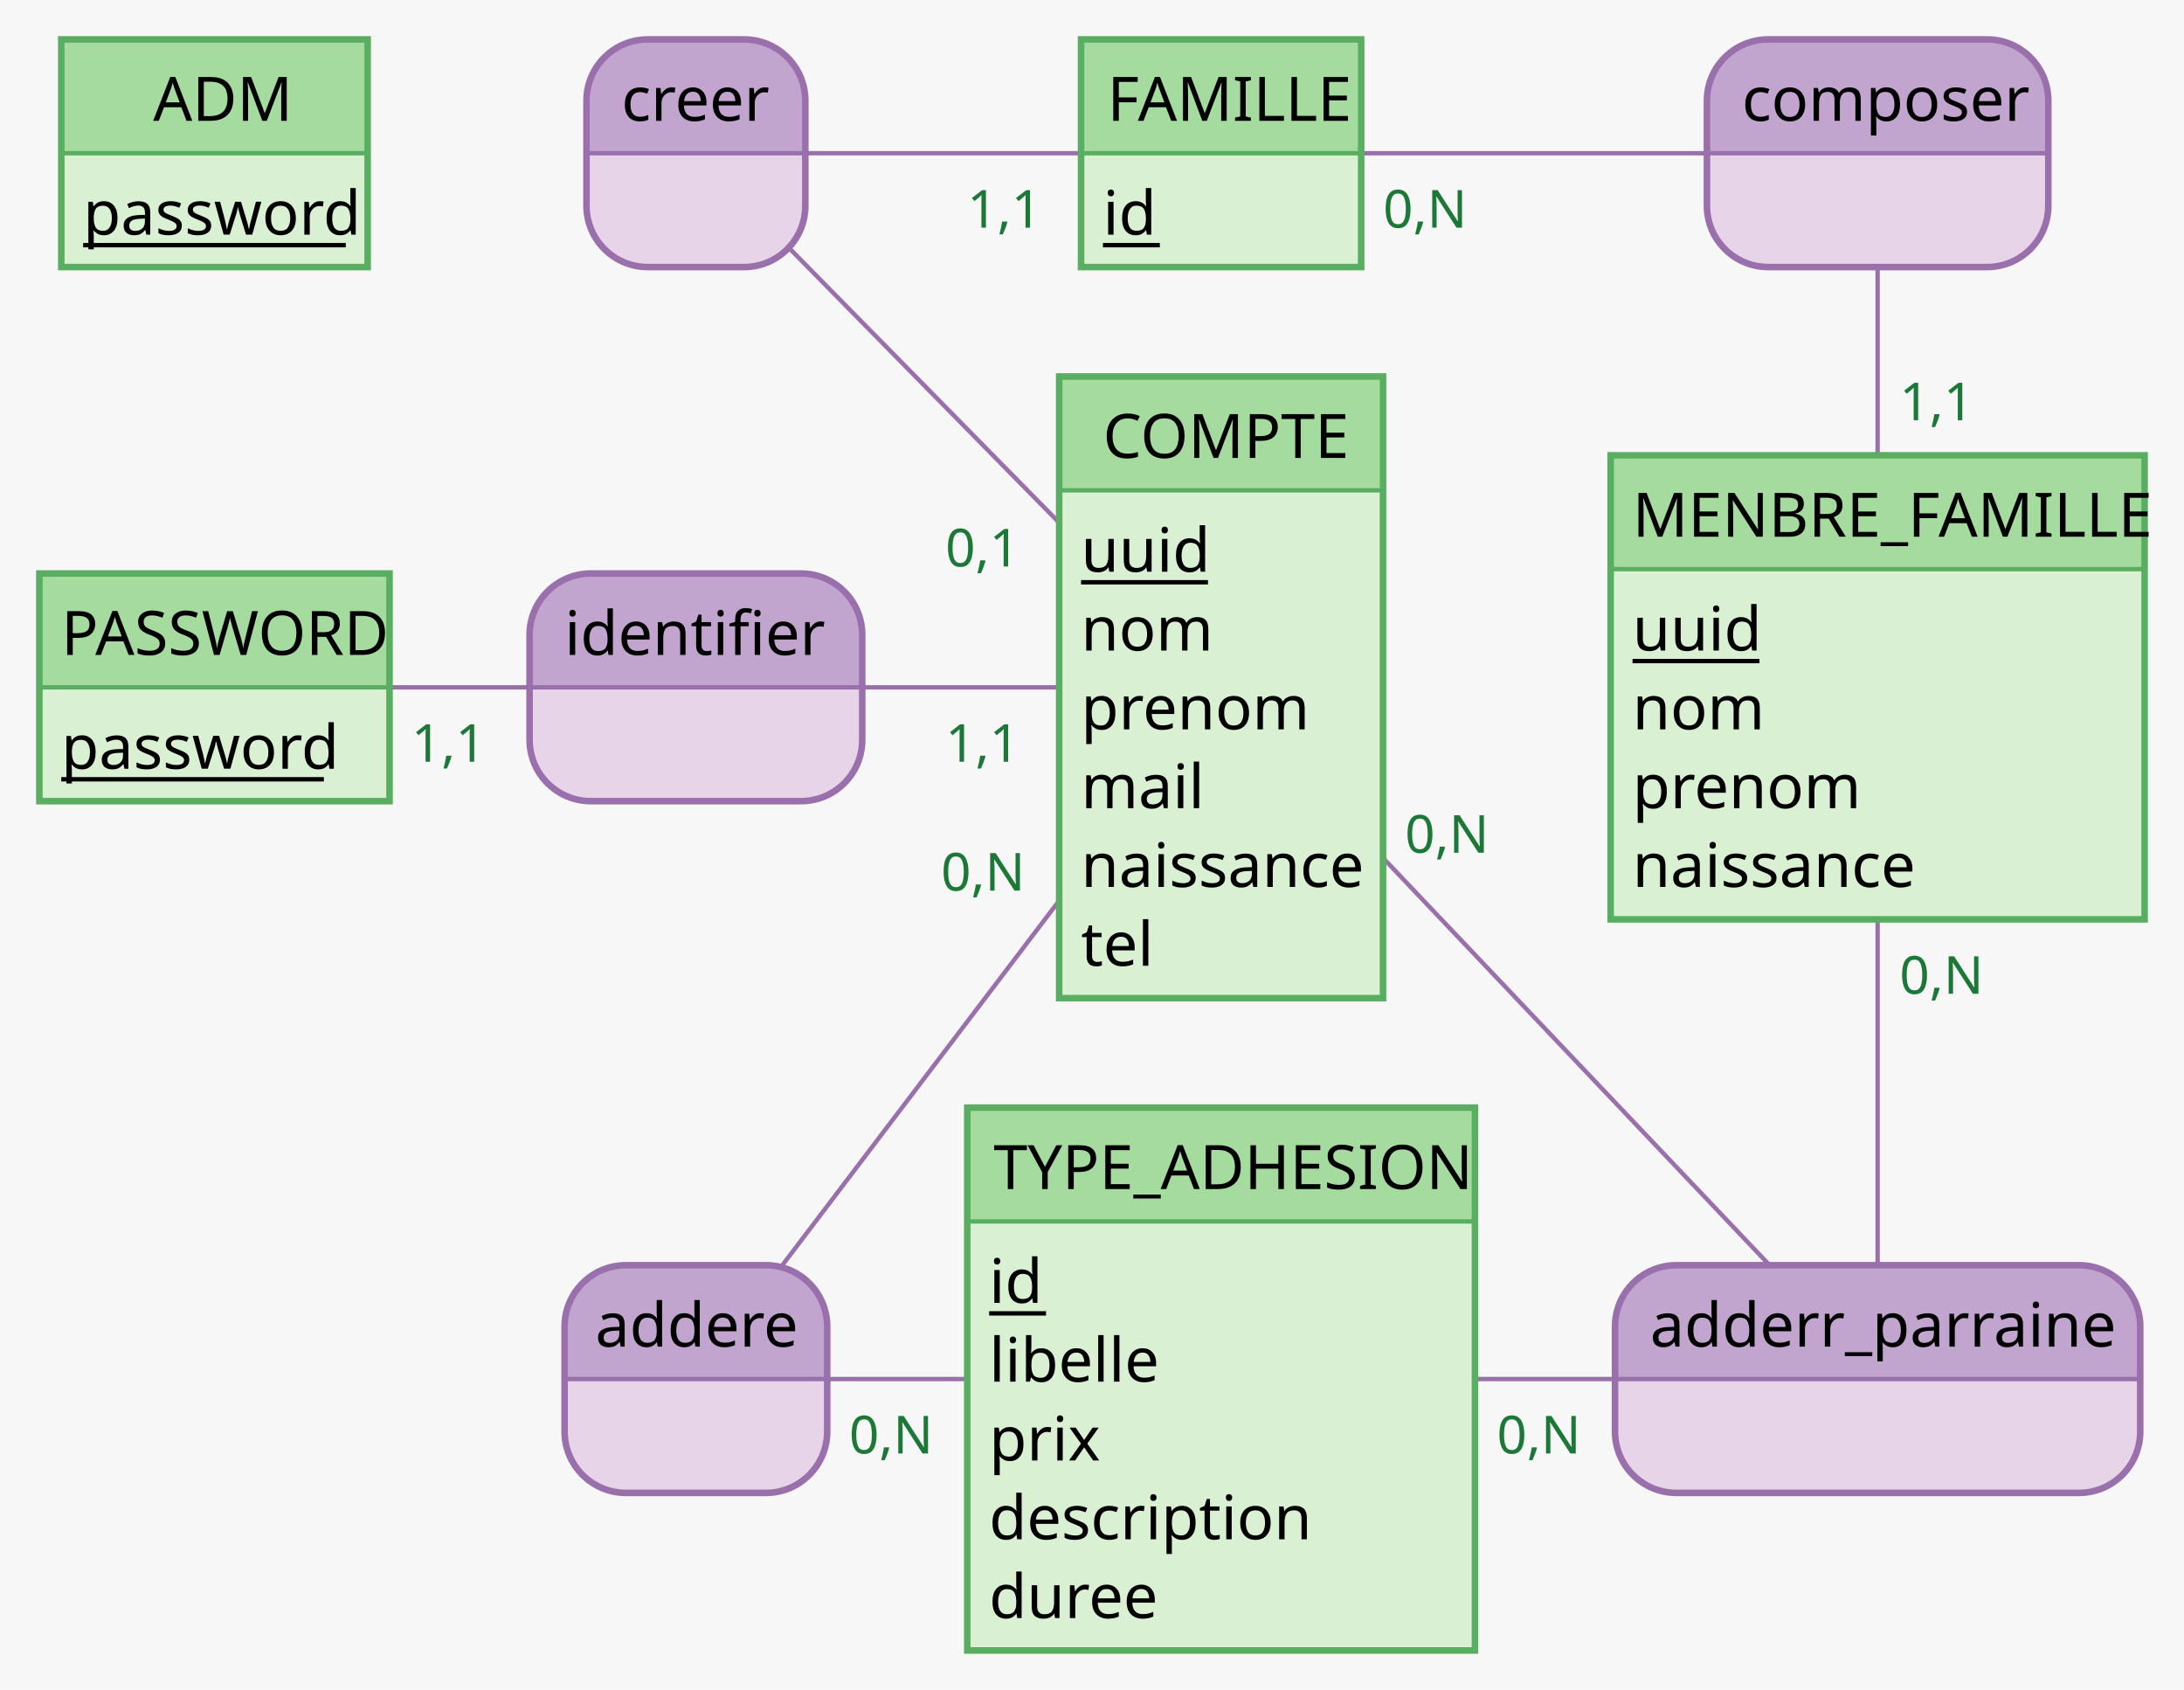
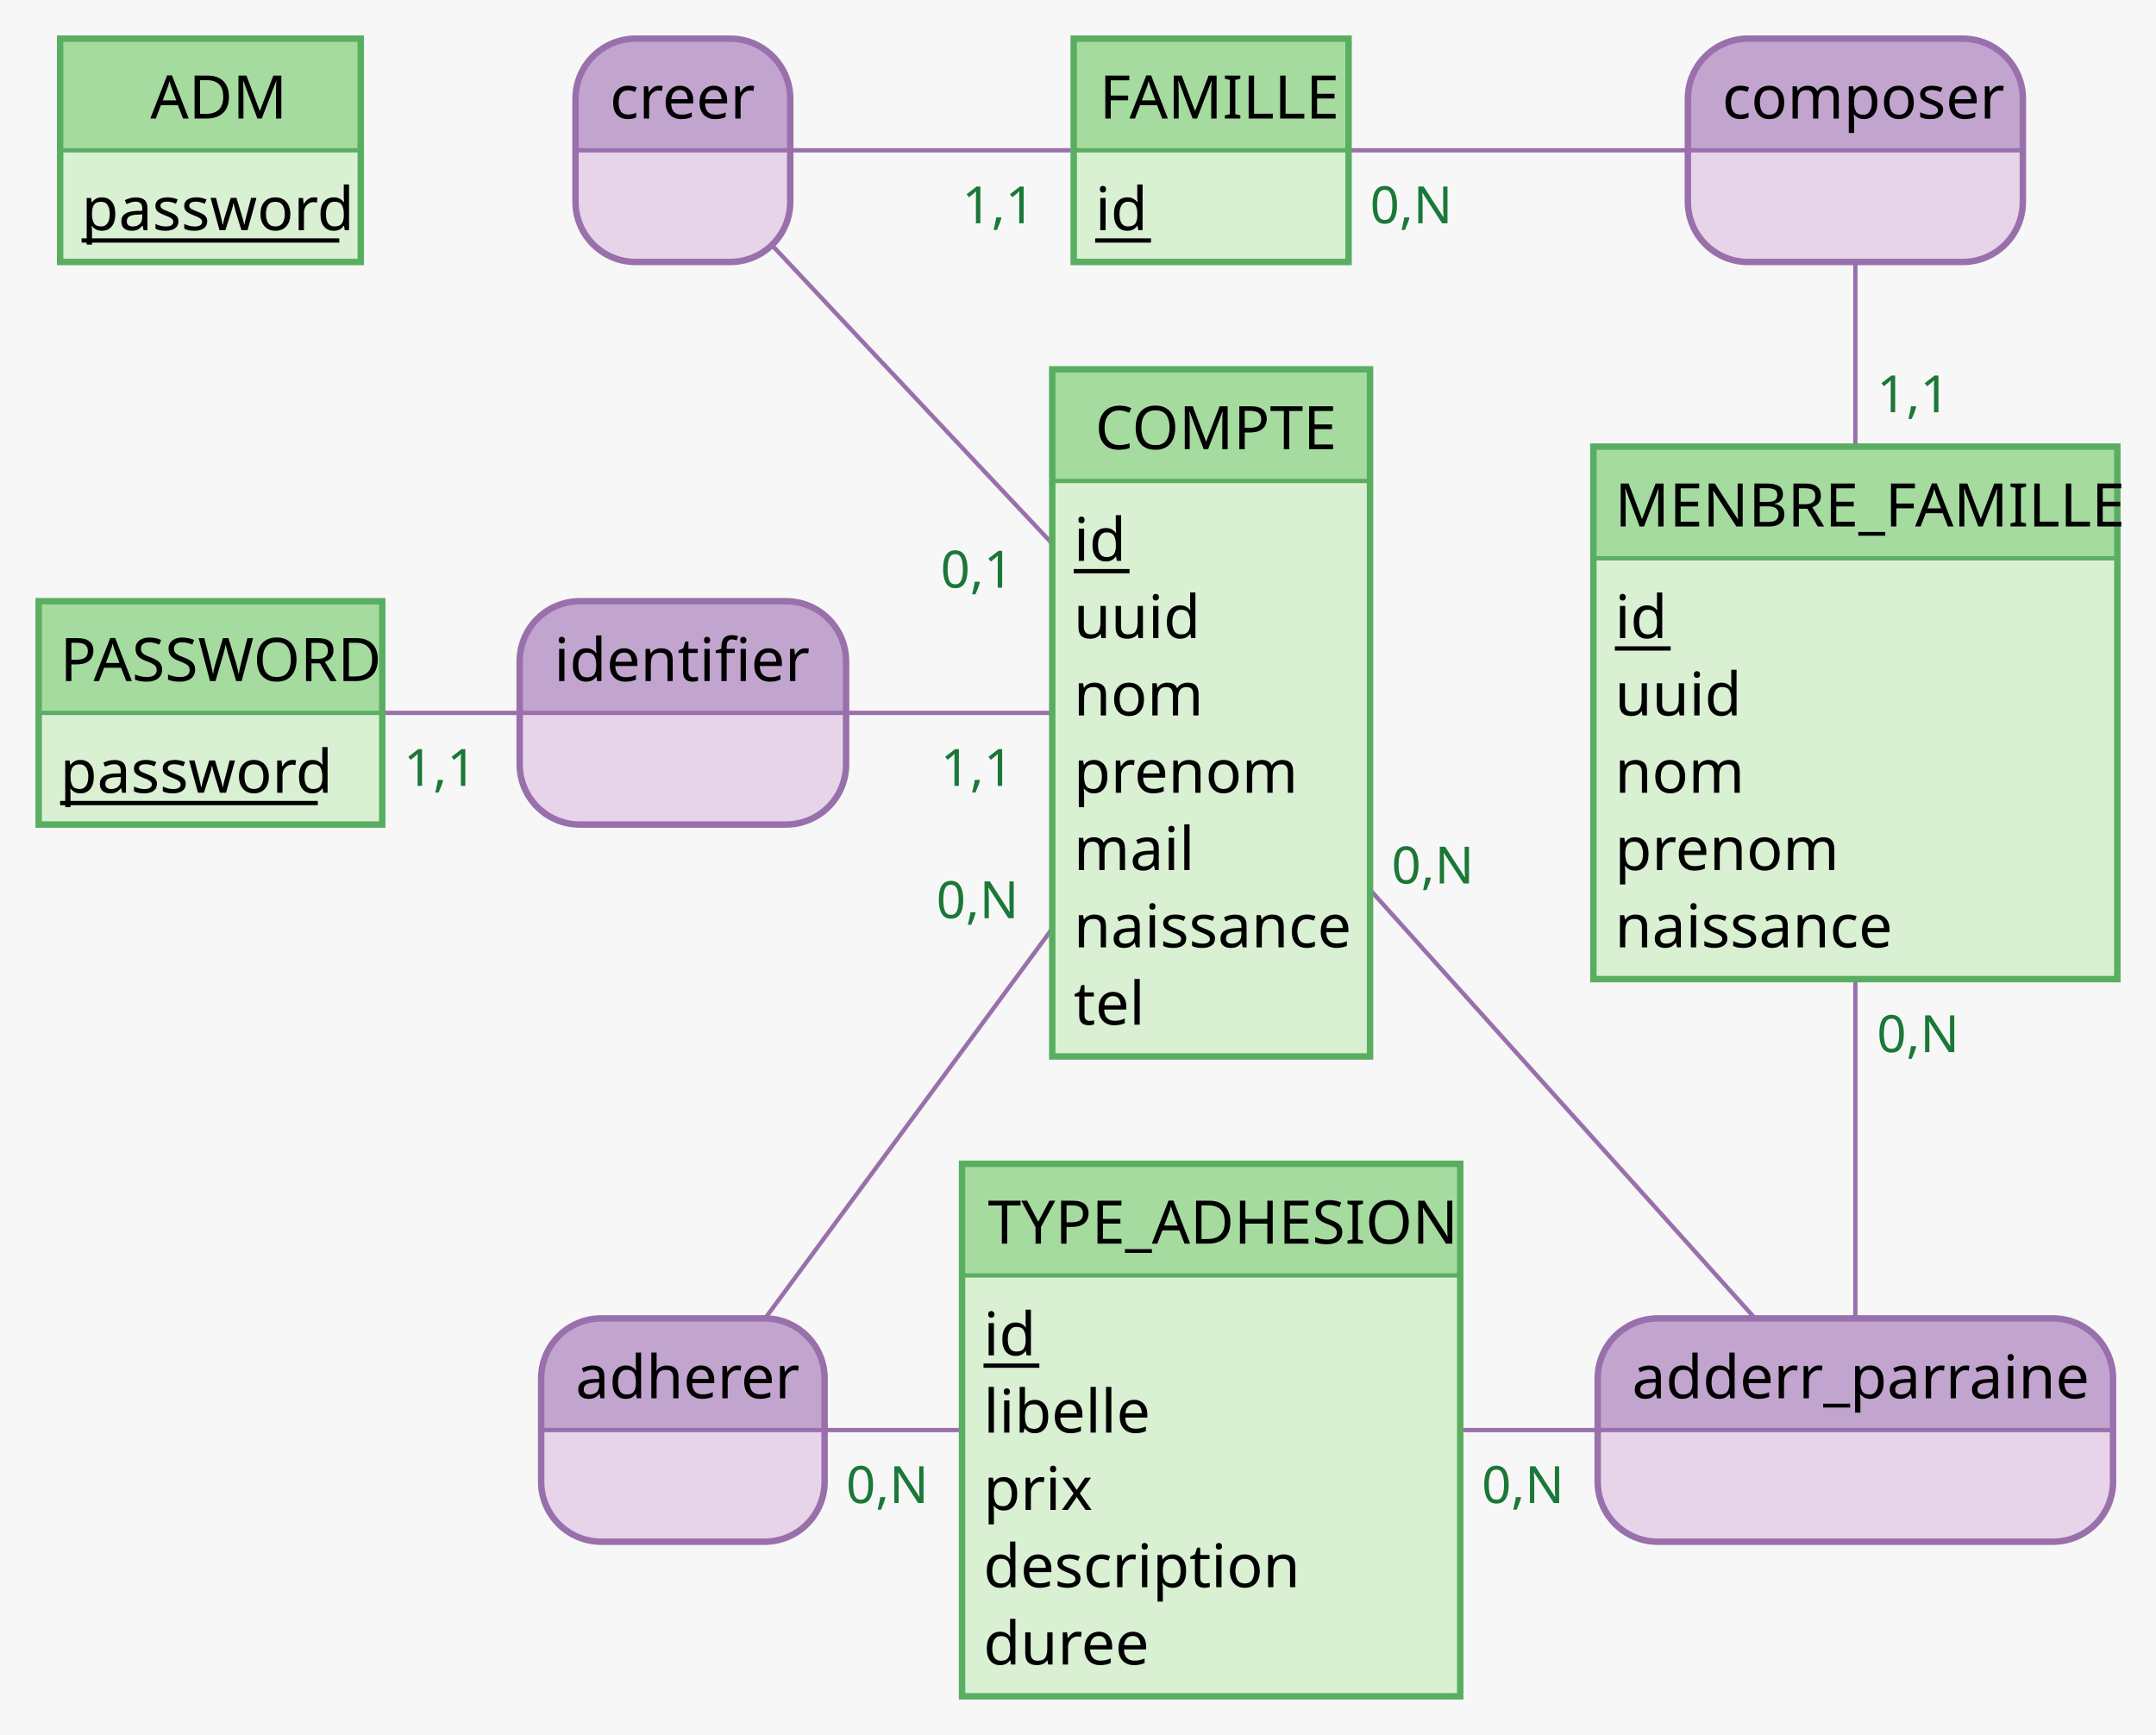
- <svg xmlns="http://www.w3.org/2000/svg" width="499" height="386" viewBox="0 0 499 386">
-   <rect x="0" y="0" width="499" height="386" fill="#f7f7f7" stroke="none" stroke-width="0" />
+ <svg xmlns="http://www.w3.org/2000/svg" width="502" height="404" viewBox="0 0 502 404">
+   <rect x="0" y="0" width="502" height="404" fill="#f7f7f7" stroke="none" stroke-width="0" />
  <g>
-     <line x1="279" y1="157" x2="159" y2="35" stroke="#9970ab" stroke-width="1" />
-     <line x1="279" y1="35" x2="159" y2="35" stroke="#9970ab" stroke-width="1" />
+     <line x1="282" y1="166" x2="159" y2="35" stroke="#9970ab" stroke-width="1" />
+     <line x1="282" y1="35" x2="159" y2="35" stroke="#9970ab" stroke-width="1" />
    <g>
      <path d="M170 9 a14 14 90 0 1 14 14 V35 h-50 V23 a14 14 90 0 1 14 -14" fill="#c2a5cf" stroke="#c2a5cf" stroke-width="0" />
      <path d="M184 35 v12 a14 14 90 0 1 -14 14 H148 a14 14 90 0 1 -14 -14 V35 H50" fill="#e7d4e8" stroke="#e7d4e8" stroke-width="0" />
      <rect x="134" y="9" width="50" height="52" fill="none" rx="14" stroke="#9970ab" stroke-width="1.5" />
      <line x1="134" y1="35" x2="184" y2="35" stroke="#9970ab" stroke-width="1" />
      <text x="142" y="27.6" fill="#000000" font-family="Trebuchet MS" font-size="14">creer</text>
    </g>
-     <text x="216" y="129.39" fill="#1b7837" font-family="Verdana" font-size="12">0,1</text>
-     <text x="221" y="52" fill="#1b7837" font-family="Verdana" font-size="12">1,1</text>
+     <text x="219" y="136.84" fill="#1b7837" font-family="Verdana" font-size="12">0,1</text>
+     <text x="224" y="52" fill="#1b7837" font-family="Verdana" font-size="12">1,1</text>
  </g>
  <g>
-     <line x1="279" y1="35" x2="429" y2="35" stroke="#9970ab" stroke-width="1" />
-     <line x1="429" y1="157" x2="429" y2="35" stroke="#9970ab" stroke-width="1" />
+     <line x1="282" y1="35" x2="432" y2="35" stroke="#9970ab" stroke-width="1" />
+     <line x1="432" y1="166" x2="432" y2="35" stroke="#9970ab" stroke-width="1" />
    <g>
-       <path d="M454 9 a14 14 90 0 1 14 14 V35 h-78 V23 a14 14 90 0 1 14 -14" fill="#c2a5cf" stroke="#c2a5cf" stroke-width="0" />
-       <path d="M468 35 v12 a14 14 90 0 1 -14 14 H404 a14 14 90 0 1 -14 -14 V35 H78" fill="#e7d4e8" stroke="#e7d4e8" stroke-width="0" />
-       <rect x="390" y="9" width="78" height="52" fill="none" rx="14" stroke="#9970ab" stroke-width="1.5" />
-       <line x1="390" y1="35" x2="468" y2="35" stroke="#9970ab" stroke-width="1" />
-       <text x="398" y="27.6" fill="#000000" font-family="Trebuchet MS" font-size="14">composer</text>
+       <path d="M457 9 a14 14 90 0 1 14 14 V35 h-78 V23 a14 14 90 0 1 14 -14" fill="#c2a5cf" stroke="#c2a5cf" stroke-width="0" />
+       <path d="M471 35 v12 a14 14 90 0 1 -14 14 H407 a14 14 90 0 1 -14 -14 V35 H78" fill="#e7d4e8" stroke="#e7d4e8" stroke-width="0" />
+       <rect x="393" y="9" width="78" height="52" fill="none" rx="14" stroke="#9970ab" stroke-width="1.5" />
+       <line x1="393" y1="35" x2="471" y2="35" stroke="#9970ab" stroke-width="1" />
+       <text x="401" y="27.6" fill="#000000" font-family="Trebuchet MS" font-size="14">composer</text>
    </g>
-     <text x="316" y="52" fill="#1b7837" font-family="Verdana" font-size="12">0,N</text>
-     <text x="434" y="96" fill="#1b7837" font-family="Verdana" font-size="12">1,1</text>
+     <text x="319" y="52" fill="#1b7837" font-family="Verdana" font-size="12">0,N</text>
+     <text x="437" y="96" fill="#1b7837" font-family="Verdana" font-size="12">1,1</text>
  </g>
  <g>
-     <line x1="49" y1="157" x2="159" y2="157" stroke="#9970ab" stroke-width="1" />
-     <line x1="279" y1="157" x2="159" y2="157" stroke="#9970ab" stroke-width="1" />
+     <line x1="49" y1="166" x2="159" y2="166" stroke="#9970ab" stroke-width="1" />
+     <line x1="282" y1="166" x2="159" y2="166" stroke="#9970ab" stroke-width="1" />
    <g>
-       <path d="M183 131 a14 14 90 0 1 14 14 V157 h-76 V145 a14 14 90 0 1 14 -14" fill="#c2a5cf" stroke="#c2a5cf" stroke-width="0" />
-       <path d="M197 157 v12 a14 14 90 0 1 -14 14 H135 a14 14 90 0 1 -14 -14 V157 H76" fill="#e7d4e8" stroke="#e7d4e8" stroke-width="0" />
-       <rect x="121" y="131" width="76" height="52" fill="none" rx="14" stroke="#9970ab" stroke-width="1.5" />
-       <line x1="121" y1="157" x2="197" y2="157" stroke="#9970ab" stroke-width="1" />
-       <text x="129" y="149.6" fill="#000000" font-family="Trebuchet MS" font-size="14">identifier</text>
+       <path d="M183 140 a14 14 90 0 1 14 14 V166 h-76 V154 a14 14 90 0 1 14 -14" fill="#c2a5cf" stroke="#c2a5cf" stroke-width="0" />
+       <path d="M197 166 v12 a14 14 90 0 1 -14 14 H135 a14 14 90 0 1 -14 -14 V166 H76" fill="#e7d4e8" stroke="#e7d4e8" stroke-width="0" />
+       <rect x="121" y="140" width="76" height="52" fill="none" rx="14" stroke="#9970ab" stroke-width="1.5" />
+       <line x1="121" y1="166" x2="197" y2="166" stroke="#9970ab" stroke-width="1" />
+       <text x="129" y="158.6" fill="#000000" font-family="Trebuchet MS" font-size="14">identifier</text>
    </g>
-     <text x="94" y="174" fill="#1b7837" font-family="Verdana" font-size="12">1,1</text>
-     <text x="216" y="174" fill="#1b7837" font-family="Verdana" font-size="12">1,1</text>
+     <text x="94" y="183" fill="#1b7837" font-family="Verdana" font-size="12">1,1</text>
+     <text x="219" y="183" fill="#1b7837" font-family="Verdana" font-size="12">1,1</text>
  </g>
  <g>
-     <line x1="279" y1="157" x2="159" y2="315" stroke="#9970ab" stroke-width="1" />
-     <line x1="279" y1="315" x2="159" y2="315" stroke="#9970ab" stroke-width="1" />
+     <line x1="282" y1="166" x2="159" y2="333" stroke="#9970ab" stroke-width="1" />
+     <line x1="282" y1="333" x2="159" y2="333" stroke="#9970ab" stroke-width="1" />
    <g>
-       <path d="M175 289 a14 14 90 0 1 14 14 V315 h-60 V303 a14 14 90 0 1 14 -14" fill="#c2a5cf" stroke="#c2a5cf" stroke-width="0" />
-       <path d="M189 315 v12 a14 14 90 0 1 -14 14 H143 a14 14 90 0 1 -14 -14 V315 H60" fill="#e7d4e8" stroke="#e7d4e8" stroke-width="0" />
-       <rect x="129" y="289" width="60" height="52" fill="none" rx="14" stroke="#9970ab" stroke-width="1.5" />
-       <line x1="129" y1="315" x2="189" y2="315" stroke="#9970ab" stroke-width="1" />
-       <text x="136" y="307.6" fill="#000000" font-family="Trebuchet MS" font-size="14">addere</text>
+       <path d="M178 307 a14 14 90 0 1 14 14 V333 h-66 V321 a14 14 90 0 1 14 -14" fill="#c2a5cf" stroke="#c2a5cf" stroke-width="0" />
+       <path d="M192 333 v12 a14 14 90 0 1 -14 14 H140 a14 14 90 0 1 -14 -14 V333 H66" fill="#e7d4e8" stroke="#e7d4e8" stroke-width="0" />
+       <rect x="126" y="307" width="66" height="52" fill="none" rx="14" stroke="#9970ab" stroke-width="1.5" />
+       <line x1="126" y1="333" x2="192" y2="333" stroke="#9970ab" stroke-width="1" />
+       <text x="134" y="325.6" fill="#000000" font-family="Trebuchet MS" font-size="14">adherer</text>
    </g>
-     <text x="215" y="203.43" fill="#1b7837" font-family="Verdana" font-size="12">0,N</text>
-     <text x="194" y="332" fill="#1b7837" font-family="Verdana" font-size="12">0,N</text>
+     <text x="218" y="213.81" fill="#1b7837" font-family="Verdana" font-size="12">0,N</text>
+     <text x="197" y="350" fill="#1b7837" font-family="Verdana" font-size="12">0,N</text>
  </g>
  <g>
-     <line x1="279" y1="315" x2="429" y2="315" stroke="#9970ab" stroke-width="1" />
-     <line x1="429" y1="157" x2="429" y2="315" stroke="#9970ab" stroke-width="1" />
-     <line x1="279" y1="157" x2="429" y2="315" stroke="#9970ab" stroke-width="1" />
+     <line x1="282" y1="333" x2="432" y2="333" stroke="#9970ab" stroke-width="1" />
+     <line x1="432" y1="166" x2="432" y2="333" stroke="#9970ab" stroke-width="1" />
+     <line x1="282" y1="166" x2="432" y2="333" stroke="#9970ab" stroke-width="1" />
    <g>
-       <path d="M475 289 a14 14 90 0 1 14 14 V315 h-120 V303 a14 14 90 0 1 14 -14" fill="#c2a5cf" stroke="#c2a5cf" stroke-width="0" />
-       <path d="M489 315 v12 a14 14 90 0 1 -14 14 H383 a14 14 90 0 1 -14 -14 V315 H120" fill="#e7d4e8" stroke="#e7d4e8" stroke-width="0" />
-       <rect x="369" y="289" width="120" height="52" fill="none" rx="14" stroke="#9970ab" stroke-width="1.5" />
-       <line x1="369" y1="315" x2="489" y2="315" stroke="#9970ab" stroke-width="1" />
-       <text x="377" y="307.6" fill="#000000" font-family="Trebuchet MS" font-size="14">adderr_parraine</text>
+       <path d="M478 307 a14 14 90 0 1 14 14 V333 h-120 V321 a14 14 90 0 1 14 -14" fill="#c2a5cf" stroke="#c2a5cf" stroke-width="0" />
+       <path d="M492 333 v12 a14 14 90 0 1 -14 14 H386 a14 14 90 0 1 -14 -14 V333 H120" fill="#e7d4e8" stroke="#e7d4e8" stroke-width="0" />
+       <rect x="372" y="307" width="120" height="52" fill="none" rx="14" stroke="#9970ab" stroke-width="1.5" />
+       <line x1="372" y1="333" x2="492" y2="333" stroke="#9970ab" stroke-width="1" />
+       <text x="380" y="325.6" fill="#000000" font-family="Trebuchet MS" font-size="14">adderr_parraine</text>
    </g>
-     <text x="342" y="332" fill="#1b7837" font-family="Verdana" font-size="12">0,N</text>
-     <text x="434" y="227" fill="#1b7837" font-family="Verdana" font-size="12">0,N</text>
-     <text x="321" y="194.78" fill="#1b7837" font-family="Verdana" font-size="12">0,N</text>
+     <text x="345" y="350" fill="#1b7837" font-family="Verdana" font-size="12">0,N</text>
+     <text x="437" y="245" fill="#1b7837" font-family="Verdana" font-size="12">0,N</text>
+     <text x="324" y="205.73" fill="#1b7837" font-family="Verdana" font-size="12">0,N</text>
  </g>
  <g>
    <g>
      <rect x="14" y="9" width="70" height="26" fill="#a6dba0" stroke="none" stroke-width="0" opacity="1" />
      <rect x="14" y="35" width="70" height="26" fill="#d9f0d3" stroke="none" stroke-width="0" opacity="1" />
      <rect x="14" y="9" width="70" height="52" fill="none" stroke="#5aae61" stroke-width="1.5" opacity="1" />
      <line x1="14" y1="35" x2="84" y2="35" stroke="#5aae61" stroke-width="1" />
    </g>
    <text x="35" y="27.6" fill="#000000" font-family="Trebuchet MS" font-size="14">ADM</text>
    <text x="19" y="53.6" fill="#000000" font-family="Trebuchet MS" font-size="14">password</text>
    <line x1="19" y1="56" x2="79" y2="56" stroke="#000000" stroke-width="1" />
  </g>
  <g>
    <g>
-       <rect x="247" y="9" width="64" height="26" fill="#a6dba0" stroke="none" stroke-width="0" opacity="1" />
-       <rect x="247" y="35" width="64" height="26" fill="#d9f0d3" stroke="none" stroke-width="0" opacity="1" />
-       <rect x="247" y="9" width="64" height="52" fill="none" stroke="#5aae61" stroke-width="1.5" opacity="1" />
-       <line x1="247" y1="35" x2="311" y2="35" stroke="#5aae61" stroke-width="1" />
+       <rect x="250" y="9" width="64" height="26" fill="#a6dba0" stroke="none" stroke-width="0" opacity="1" />
+       <rect x="250" y="35" width="64" height="26" fill="#d9f0d3" stroke="none" stroke-width="0" opacity="1" />
+       <rect x="250" y="9" width="64" height="52" fill="none" stroke="#5aae61" stroke-width="1.5" opacity="1" />
+       <line x1="250" y1="35" x2="314" y2="35" stroke="#5aae61" stroke-width="1" />
    </g>
-     <text x="253" y="27.6" fill="#000000" font-family="Trebuchet MS" font-size="14">FAMILLE</text>
-     <text x="252" y="53.6" fill="#000000" font-family="Trebuchet MS" font-size="14">id</text>
-     <line x1="252" y1="56" x2="265" y2="56" stroke="#000000" stroke-width="1" />
+     <text x="256" y="27.6" fill="#000000" font-family="Trebuchet MS" font-size="14">FAMILLE</text>
+     <text x="255" y="53.6" fill="#000000" font-family="Trebuchet MS" font-size="14">id</text>
+     <line x1="255" y1="56" x2="268" y2="56" stroke="#000000" stroke-width="1" />
  </g>
  <g>
    <g>
-       <rect x="9" y="131" width="80" height="26" fill="#a6dba0" stroke="none" stroke-width="0" opacity="1" />
-       <rect x="9" y="157" width="80" height="26" fill="#d9f0d3" stroke="none" stroke-width="0" opacity="1" />
-       <rect x="9" y="131" width="80" height="52" fill="none" stroke="#5aae61" stroke-width="1.5" opacity="1" />
-       <line x1="9" y1="157" x2="89" y2="157" stroke="#5aae61" stroke-width="1" />
+       <rect x="9" y="140" width="80" height="26" fill="#a6dba0" stroke="none" stroke-width="0" opacity="1" />
+       <rect x="9" y="166" width="80" height="26" fill="#d9f0d3" stroke="none" stroke-width="0" opacity="1" />
+       <rect x="9" y="140" width="80" height="52" fill="none" stroke="#5aae61" stroke-width="1.5" opacity="1" />
+       <line x1="9" y1="166" x2="89" y2="166" stroke="#5aae61" stroke-width="1" />
    </g>
-     <text x="14" y="149.6" fill="#000000" font-family="Trebuchet MS" font-size="14">PASSWORD</text>
-     <text x="14" y="175.6" fill="#000000" font-family="Trebuchet MS" font-size="14">password</text>
-     <line x1="14" y1="178" x2="74" y2="178" stroke="#000000" stroke-width="1" />
+     <text x="14" y="158.6" fill="#000000" font-family="Trebuchet MS" font-size="14">PASSWORD</text>
+     <text x="14" y="184.6" fill="#000000" font-family="Trebuchet MS" font-size="14">password</text>
+     <line x1="14" y1="187" x2="74" y2="187" stroke="#000000" stroke-width="1" />
  </g>
  <g>
    <g>
-       <rect x="242" y="86" width="74" height="26" fill="#a6dba0" stroke="none" stroke-width="0" opacity="1" />
-       <rect x="242" y="112" width="74" height="116" fill="#d9f0d3" stroke="none" stroke-width="0" opacity="1" />
-       <rect x="242" y="86" width="74" height="142" fill="none" stroke="#5aae61" stroke-width="1.5" opacity="1" />
-       <line x1="242" y1="112" x2="316" y2="112" stroke="#5aae61" stroke-width="1" />
+       <rect x="245" y="86" width="74" height="26" fill="#a6dba0" stroke="none" stroke-width="0" opacity="1" />
+       <rect x="245" y="112" width="74" height="134" fill="#d9f0d3" stroke="none" stroke-width="0" opacity="1" />
+       <rect x="245" y="86" width="74" height="160" fill="none" stroke="#5aae61" stroke-width="1.5" opacity="1" />
+       <line x1="245" y1="112" x2="319" y2="112" stroke="#5aae61" stroke-width="1" />
    </g>
-     <text x="252" y="104.6" fill="#000000" font-family="Trebuchet MS" font-size="14">COMPTE</text>
-     <text x="247" y="130.6" fill="#000000" font-family="Trebuchet MS" font-size="14">uuid</text>
-     <line x1="247" y1="133" x2="276" y2="133" stroke="#000000" stroke-width="1" />
-     <text x="247" y="148.6" fill="#000000" font-family="Trebuchet MS" font-size="14">nom</text>
-     <text x="247" y="166.6" fill="#000000" font-family="Trebuchet MS" font-size="14">prenom</text>
-     <text x="247" y="184.6" fill="#000000" font-family="Trebuchet MS" font-size="14">mail</text>
-     <text x="247" y="202.6" fill="#000000" font-family="Trebuchet MS" font-size="14">naissance</text>
-     <text x="247" y="220.6" fill="#000000" font-family="Trebuchet MS" font-size="14">tel</text>
+     <text x="255" y="104.6" fill="#000000" font-family="Trebuchet MS" font-size="14">COMPTE</text>
+     <text x="250" y="130.6" fill="#000000" font-family="Trebuchet MS" font-size="14">id</text>
+     <line x1="250" y1="133" x2="263" y2="133" stroke="#000000" stroke-width="1" />
+     <text x="250" y="148.6" fill="#000000" font-family="Trebuchet MS" font-size="14">uuid</text>
+     <text x="250" y="166.6" fill="#000000" font-family="Trebuchet MS" font-size="14">nom</text>
+     <text x="250" y="184.6" fill="#000000" font-family="Trebuchet MS" font-size="14">prenom</text>
+     <text x="250" y="202.6" fill="#000000" font-family="Trebuchet MS" font-size="14">mail</text>
+     <text x="250" y="220.6" fill="#000000" font-family="Trebuchet MS" font-size="14">naissance</text>
+     <text x="250" y="238.6" fill="#000000" font-family="Trebuchet MS" font-size="14">tel</text>
  </g>
  <g>
    <g>
-       <rect x="368" y="104" width="122" height="26" fill="#a6dba0" stroke="none" stroke-width="0" opacity="1" />
-       <rect x="368" y="130" width="122" height="80" fill="#d9f0d3" stroke="none" stroke-width="0" opacity="1" />
-       <rect x="368" y="104" width="122" height="106" fill="none" stroke="#5aae61" stroke-width="1.5" opacity="1" />
-       <line x1="368" y1="130" x2="490" y2="130" stroke="#5aae61" stroke-width="1" />
+       <rect x="371" y="104" width="122" height="26" fill="#a6dba0" stroke="none" stroke-width="0" opacity="1" />
+       <rect x="371" y="130" width="122" height="98" fill="#d9f0d3" stroke="none" stroke-width="0" opacity="1" />
+       <rect x="371" y="104" width="122" height="124" fill="none" stroke="#5aae61" stroke-width="1.5" opacity="1" />
+       <line x1="371" y1="130" x2="493" y2="130" stroke="#5aae61" stroke-width="1" />
    </g>
-     <text x="373" y="122.6" fill="#000000" font-family="Trebuchet MS" font-size="14">MENBRE_FAMILLE</text>
-     <text x="373" y="148.6" fill="#000000" font-family="Trebuchet MS" font-size="14">uuid</text>
-     <line x1="373" y1="151" x2="402" y2="151" stroke="#000000" stroke-width="1" />
-     <text x="373" y="166.6" fill="#000000" font-family="Trebuchet MS" font-size="14">nom</text>
-     <text x="373" y="184.6" fill="#000000" font-family="Trebuchet MS" font-size="14">prenom</text>
-     <text x="373" y="202.6" fill="#000000" font-family="Trebuchet MS" font-size="14">naissance</text>
+     <text x="376" y="122.6" fill="#000000" font-family="Trebuchet MS" font-size="14">MENBRE_FAMILLE</text>
+     <text x="376" y="148.6" fill="#000000" font-family="Trebuchet MS" font-size="14">id</text>
+     <line x1="376" y1="151" x2="389" y2="151" stroke="#000000" stroke-width="1" />
+     <text x="376" y="166.6" fill="#000000" font-family="Trebuchet MS" font-size="14">uuid</text>
+     <text x="376" y="184.6" fill="#000000" font-family="Trebuchet MS" font-size="14">nom</text>
+     <text x="376" y="202.6" fill="#000000" font-family="Trebuchet MS" font-size="14">prenom</text>
+     <text x="376" y="220.6" fill="#000000" font-family="Trebuchet MS" font-size="14">naissance</text>
  </g>
  <g>
    <g>
-       <rect x="221" y="253" width="116" height="26" fill="#a6dba0" stroke="none" stroke-width="0" opacity="1" />
-       <rect x="221" y="279" width="116" height="98" fill="#d9f0d3" stroke="none" stroke-width="0" opacity="1" />
-       <rect x="221" y="253" width="116" height="124" fill="none" stroke="#5aae61" stroke-width="1.5" opacity="1" />
-       <line x1="221" y1="279" x2="337" y2="279" stroke="#5aae61" stroke-width="1" />
+       <rect x="224" y="271" width="116" height="26" fill="#a6dba0" stroke="none" stroke-width="0" opacity="1" />
+       <rect x="224" y="297" width="116" height="98" fill="#d9f0d3" stroke="none" stroke-width="0" opacity="1" />
+       <rect x="224" y="271" width="116" height="124" fill="none" stroke="#5aae61" stroke-width="1.5" opacity="1" />
+       <line x1="224" y1="297" x2="340" y2="297" stroke="#5aae61" stroke-width="1" />
    </g>
-     <text x="227" y="271.6" fill="#000000" font-family="Trebuchet MS" font-size="14">TYPE_ADHESION</text>
-     <text x="226" y="297.6" fill="#000000" font-family="Trebuchet MS" font-size="14">id</text>
-     <line x1="226" y1="300" x2="239" y2="300" stroke="#000000" stroke-width="1" />
-     <text x="226" y="315.6" fill="#000000" font-family="Trebuchet MS" font-size="14">libelle</text>
-     <text x="226" y="333.6" fill="#000000" font-family="Trebuchet MS" font-size="14">prix</text>
-     <text x="226" y="351.6" fill="#000000" font-family="Trebuchet MS" font-size="14">description</text>
-     <text x="226" y="369.6" fill="#000000" font-family="Trebuchet MS" font-size="14">duree</text>
+     <text x="230" y="289.6" fill="#000000" font-family="Trebuchet MS" font-size="14">TYPE_ADHESION</text>
+     <text x="229" y="315.6" fill="#000000" font-family="Trebuchet MS" font-size="14">id</text>
+     <line x1="229" y1="318" x2="242" y2="318" stroke="#000000" stroke-width="1" />
+     <text x="229" y="333.6" fill="#000000" font-family="Trebuchet MS" font-size="14">libelle</text>
+     <text x="229" y="351.6" fill="#000000" font-family="Trebuchet MS" font-size="14">prix</text>
+     <text x="229" y="369.6" fill="#000000" font-family="Trebuchet MS" font-size="14">description</text>
+     <text x="229" y="387.6" fill="#000000" font-family="Trebuchet MS" font-size="14">duree</text>
  </g>
</svg>
